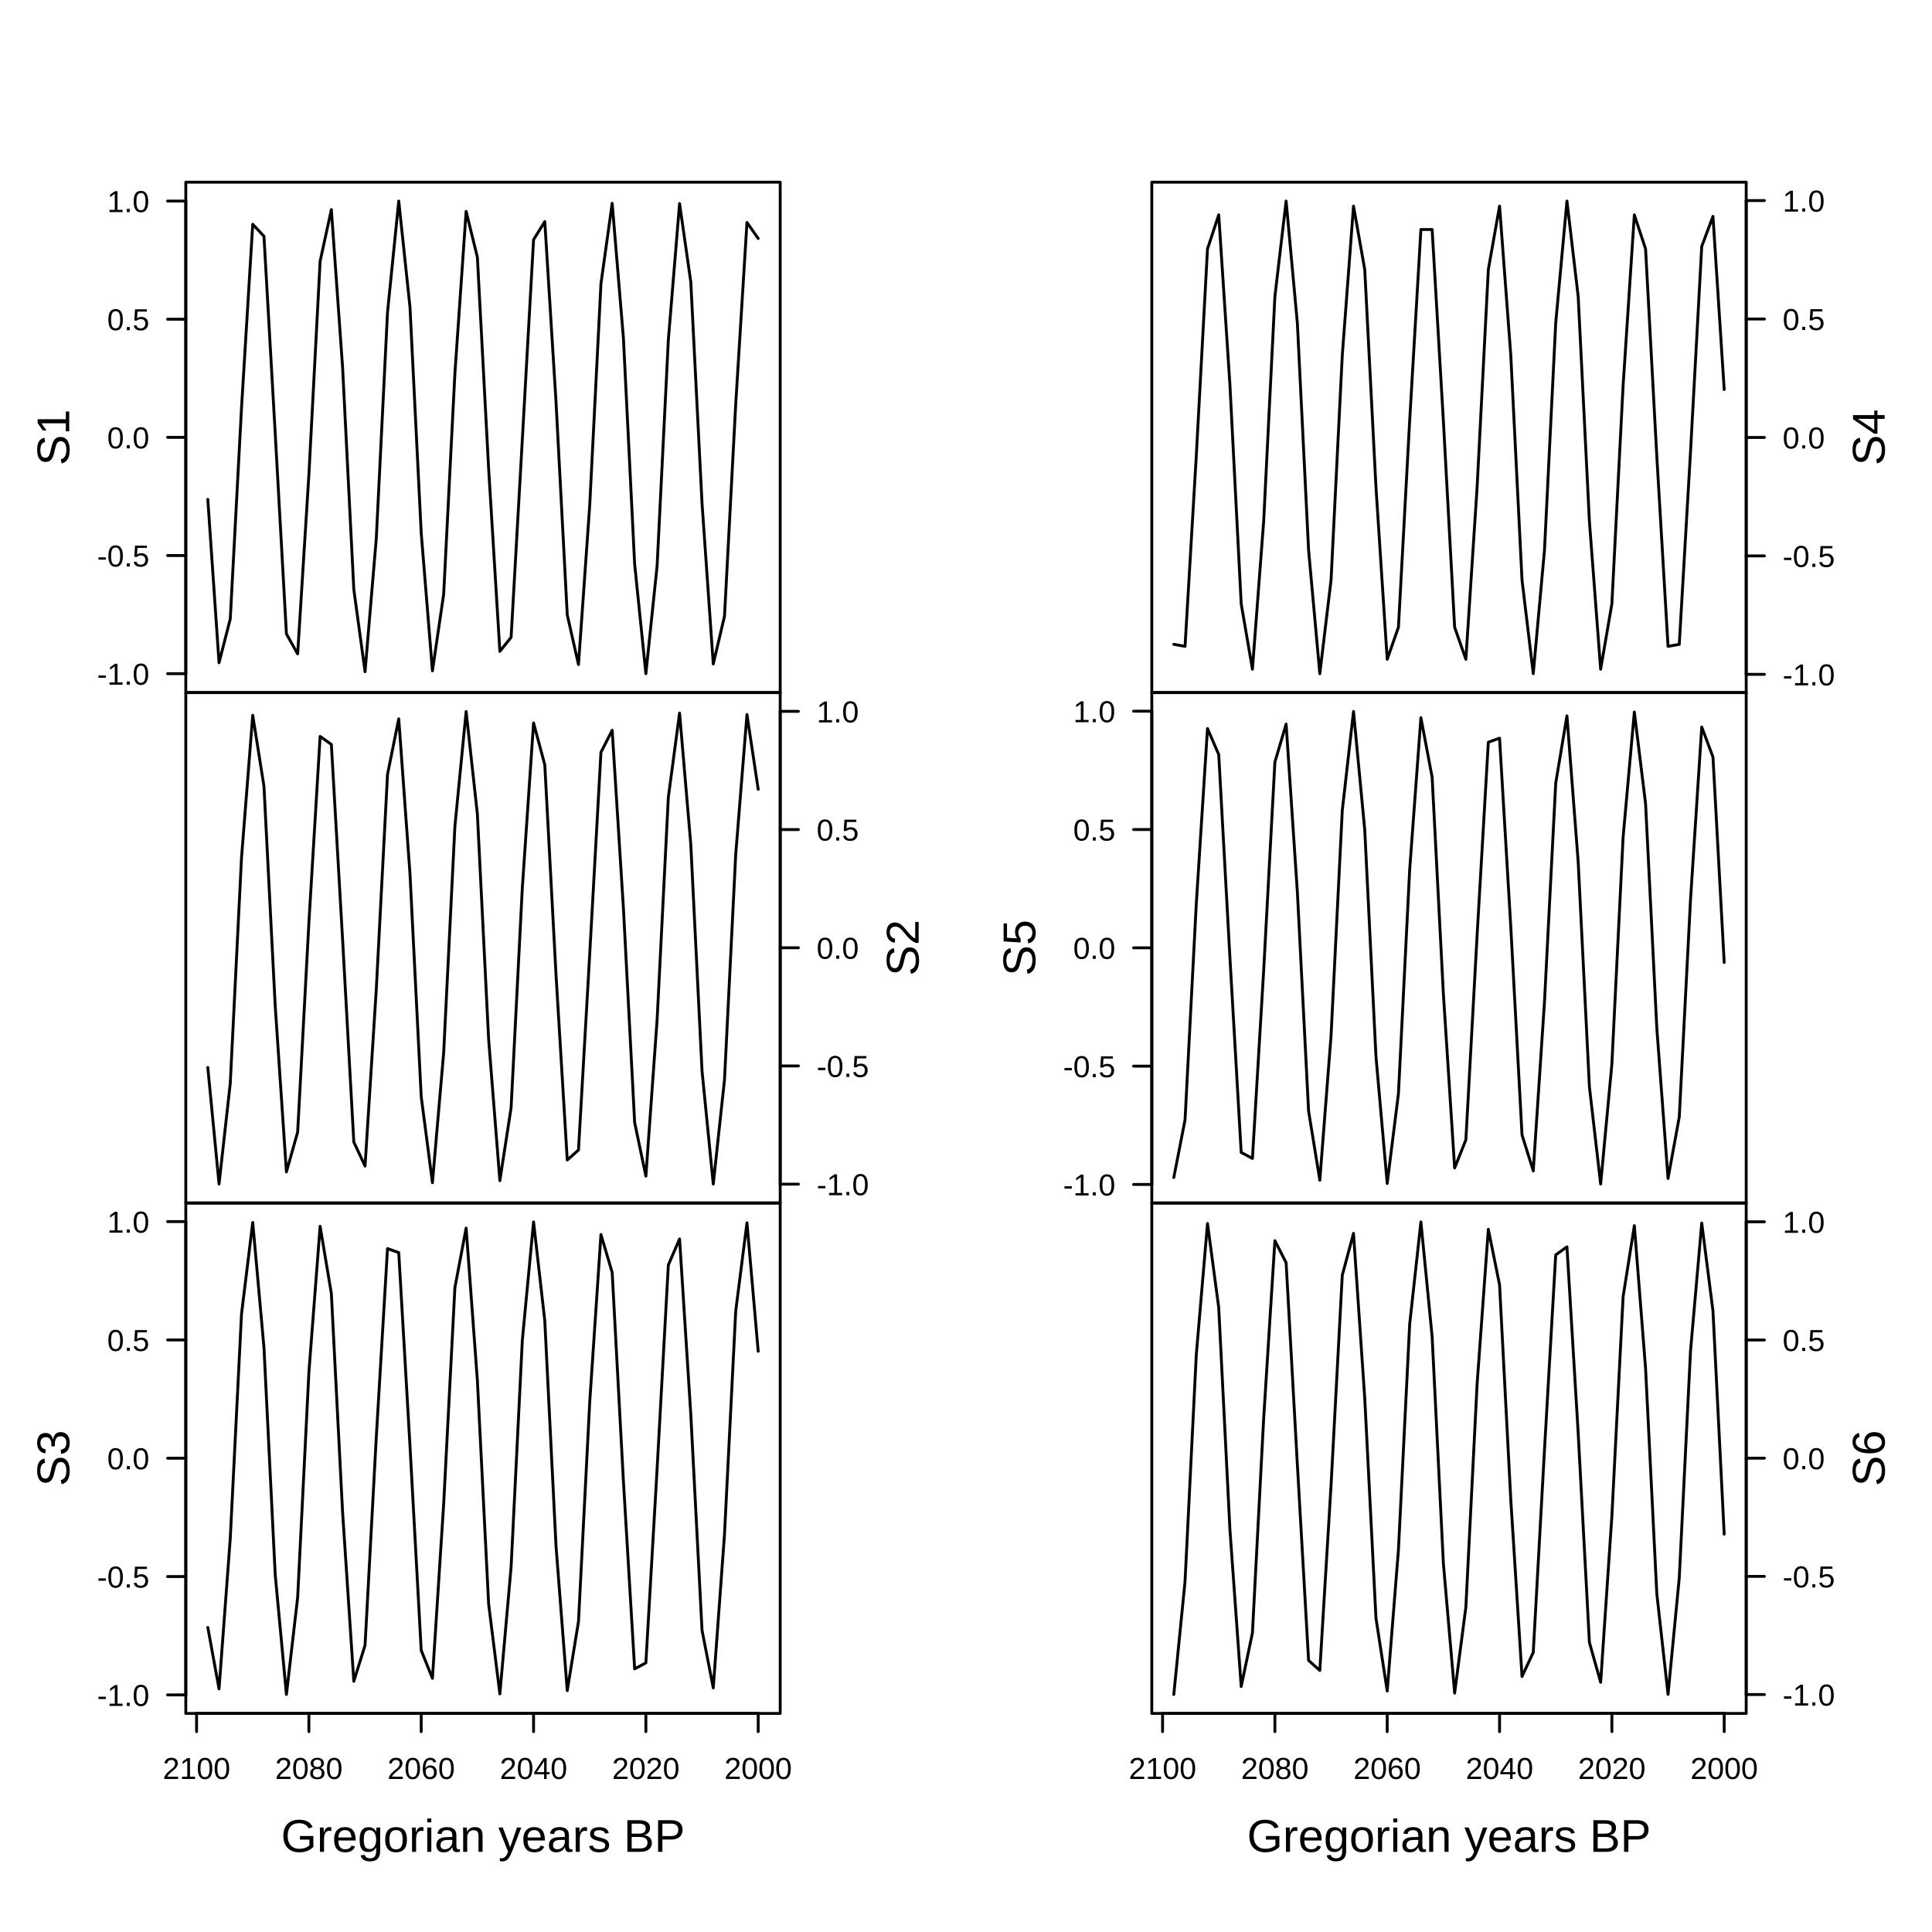
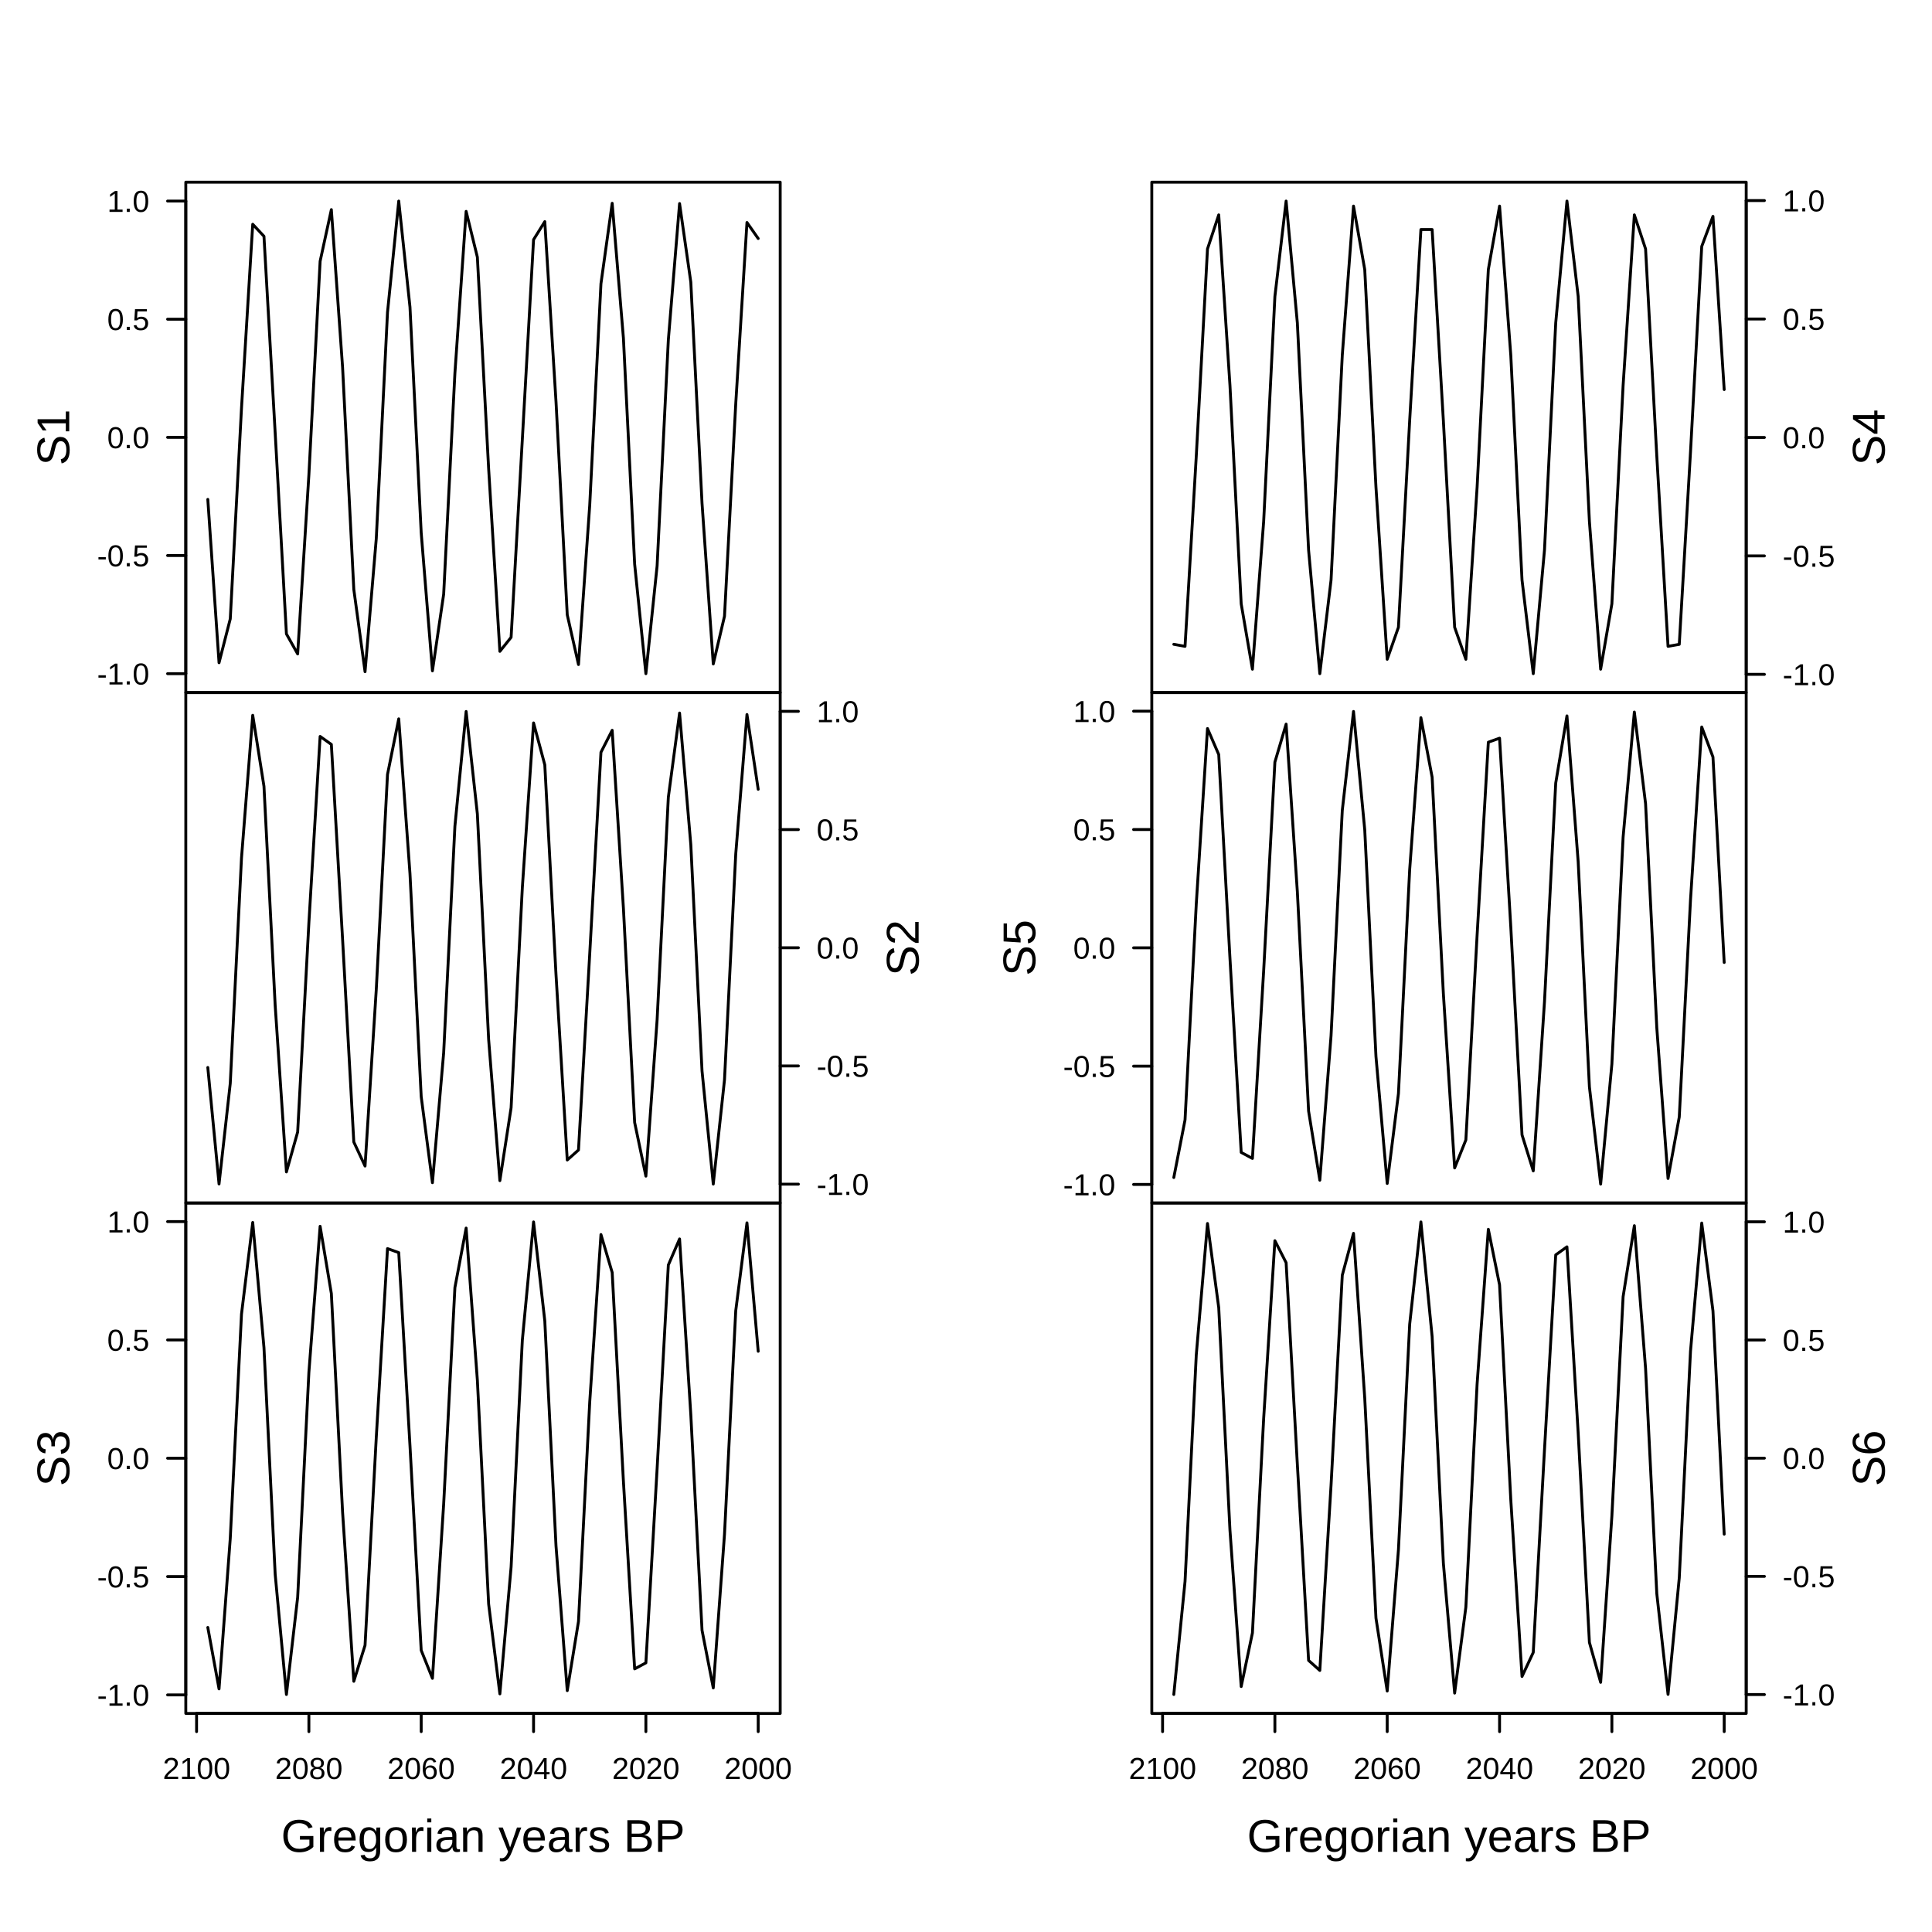
<svg xmlns="http://www.w3.org/2000/svg" class="svglite" width="504.00pt" height="504.00pt" viewBox="0 0 504.00 504.00">
  <defs>
    <style type="text/css">
    .svglite line, .svglite polyline, .svglite polygon, .svglite path, .svglite rect, .svglite circle {
      fill: none;
      stroke: #000000;
      stroke-linecap: round;
      stroke-linejoin: round;
      stroke-miterlimit: 10.00;
    }
    .svglite text {
      white-space: pre;
    }
  </style>
  </defs>
  <rect width="100%" height="100%" style="stroke: none; fill: #FFFFFF;" />
  <defs>
    <clipPath id="cpMC4wMHw1MDQuMDB8MC4wMHw1MDQuMDA=">
      <rect x="0.00" y="0.00" width="504.00" height="504.00" />
    </clipPath>
  </defs>
  <g clip-path="url(#cpMC4wMHw1MDQuMDB8MC4wMHw1MDQuMDA=)">
</g>
  <defs>
    <clipPath id="cpNDguNDd8MjAzLjUzfDQ3LjUyfDE4MC42Nw==">
      <rect x="48.47" y="47.52" width="155.06" height="133.15" />
    </clipPath>
  </defs>
  <g clip-path="url(#cpNDguNDd8MjAzLjUzfDQ3LjUyfDE4MC42Nw==)">
    <polyline points="54.21,130.27 57.14,172.89 60.07,161.45 63.00,106.48 65.93,58.50 68.86,61.64 71.79,113.00 74.72,165.37 77.65,170.59 80.58,123.87 83.51,68.16 86.44,54.68 89.37,95.82 92.30,153.77 95.23,175.23 98.16,140.49 101.09,81.48 104.02,52.45 106.95,80.10 109.88,139.00 112.81,175.00 115.74,155.00 118.67,97.39 121.60,55.14 124.53,67.08 127.47,122.25 130.40,169.92 133.33,166.26 136.26,114.64 139.19,62.52 142.12,57.81 145.05,104.85 147.98,160.39 150.91,173.36 153.84,131.84 156.77,74.00 159.70,53.03 162.63,88.19 165.56,147.17 168.49,175.74 171.42,147.63 174.35,88.69 177.28,53.10 180.21,73.59 183.14,131.32 186.07,173.21 189.00,160.75 191.93,105.39 194.86,58.04 197.79,62.22 " style="stroke-width: 0.75;" />
  </g>
  <g clip-path="url(#cpMC4wMHw1MDQuMDB8MC4wMHw1MDQuMDA=)">
    <polygon points="48.47,180.67 203.53,180.67 203.53,47.52 48.47,47.52 " style="stroke-width: 0.75;" />
    <line x1="48.47" y1="175.74" x2="48.47" y2="52.45" style="stroke-width: 0.75;" />
    <line x1="48.47" y1="175.74" x2="43.72" y2="175.74" style="stroke-width: 0.75;" />
    <line x1="48.47" y1="144.92" x2="43.72" y2="144.92" style="stroke-width: 0.75;" />
    <line x1="48.47" y1="114.09" x2="43.72" y2="114.09" style="stroke-width: 0.75;" />
    <line x1="48.47" y1="83.27" x2="43.72" y2="83.27" style="stroke-width: 0.75;" />
    <line x1="48.47" y1="52.45" x2="43.72" y2="52.45" style="stroke-width: 0.75;" />
-     <text x="38.97" y="178.62" text-anchor="end" style="font-size: 7.92px; font-family: &quot;Arial&quot;;" textLength="15.43px" lengthAdjust="spacingAndGlyphs">-1.0</text>
-     <text x="38.97" y="147.80" text-anchor="end" style="font-size: 7.92px; font-family: &quot;Arial&quot;;" textLength="15.43px" lengthAdjust="spacingAndGlyphs">-0.5</text>
-     <text x="38.97" y="116.97" text-anchor="end" style="font-size: 7.92px; font-family: &quot;Arial&quot;;" textLength="12.58px" lengthAdjust="spacingAndGlyphs">0.0</text>
-     <text x="38.97" y="86.15" text-anchor="end" style="font-size: 7.92px; font-family: &quot;Arial&quot;;" textLength="12.58px" lengthAdjust="spacingAndGlyphs">0.5</text>
-     <text x="38.97" y="55.33" text-anchor="end" style="font-size: 7.92px; font-family: &quot;Arial&quot;;" textLength="12.58px" lengthAdjust="spacingAndGlyphs">1.0</text>
-     <text transform="translate(18.06,114.10) rotate(-90)" text-anchor="middle" style="font-size: 12.00px; font-family: &quot;Arial&quot;;" textLength="15.26px" lengthAdjust="spacingAndGlyphs">S1</text>
+     <text x="38.97" y="178.57" text-anchor="end" style="font-size: 7.92px; font-family: &quot;Arial&quot;;" textLength="13.71px" lengthAdjust="spacingAndGlyphs">-1.0</text>
+     <text x="38.97" y="147.74" text-anchor="end" style="font-size: 7.92px; font-family: &quot;Arial&quot;;" textLength="13.71px" lengthAdjust="spacingAndGlyphs">-0.5</text>
+     <text x="38.97" y="116.92" text-anchor="end" style="font-size: 7.92px; font-family: &quot;Arial&quot;;" textLength="11.16px" lengthAdjust="spacingAndGlyphs">0.0</text>
+     <text x="38.97" y="86.10" text-anchor="end" style="font-size: 7.92px; font-family: &quot;Arial&quot;;" textLength="11.16px" lengthAdjust="spacingAndGlyphs">0.5</text>
+     <text x="38.97" y="55.27" text-anchor="end" style="font-size: 7.92px; font-family: &quot;Arial&quot;;" textLength="11.16px" lengthAdjust="spacingAndGlyphs">1.0</text>
+     <text transform="translate(18.06,114.10) rotate(-90)" text-anchor="middle" style="font-size: 12.00px; font-family: &quot;Arial&quot;;" textLength="13.45px" lengthAdjust="spacingAndGlyphs">S1</text>
  </g>
  <defs>
    <clipPath id="cpNDguNDd8MjAzLjUzfDE4MC42N3wzMTMuODI=">
      <rect x="48.47" y="180.67" width="155.06" height="133.15" />
    </clipPath>
  </defs>
  <g clip-path="url(#cpNDguNDd8MjAzLjUzfDE4MC42N3wzMTMuODI=)">
    <polyline points="54.21,278.47 57.14,308.86 60.07,282.60 63.00,223.83 65.93,186.59 68.86,205.11 71.79,262.36 74.72,305.72 77.65,295.31 80.58,240.70 83.51,192.11 86.44,194.20 89.37,245.06 92.30,297.92 95.23,304.19 98.16,258.10 101.09,202.03 104.02,187.52 106.95,227.92 109.88,286.08 112.81,308.53 115.74,274.63 118.67,215.55 121.60,185.60 124.53,212.33 127.47,271.15 130.40,307.99 133.33,288.98 136.26,231.59 139.19,188.59 142.12,199.52 145.05,254.32 147.98,302.61 150.91,300.00 153.84,248.88 156.77,196.25 159.70,190.51 162.63,236.92 165.56,292.82 168.49,306.82 171.42,266.04 174.35,207.98 177.28,186.01 180.21,220.34 183.14,279.40 186.07,308.89 189.00,281.70 191.93,222.83 194.86,186.40 197.79,205.91 " style="stroke-width: 0.75;" />
  </g>
  <g clip-path="url(#cpMC4wMHw1MDQuMDB8MC4wMHw1MDQuMDA=)">
    <polygon points="48.47,313.82 203.53,313.82 203.53,180.67 48.47,180.67 " style="stroke-width: 0.75;" />
    <line x1="203.53" y1="308.91" x2="203.53" y2="185.57" style="stroke-width: 0.75;" />
    <line x1="203.53" y1="308.91" x2="208.28" y2="308.91" style="stroke-width: 0.75;" />
    <line x1="203.53" y1="278.07" x2="208.28" y2="278.07" style="stroke-width: 0.75;" />
    <line x1="203.53" y1="247.24" x2="208.28" y2="247.24" style="stroke-width: 0.75;" />
    <line x1="203.53" y1="216.41" x2="208.28" y2="216.41" style="stroke-width: 0.75;" />
    <line x1="203.53" y1="185.57" x2="208.28" y2="185.57" style="stroke-width: 0.75;" />
-     <text x="213.03" y="311.79" style="font-size: 7.92px; font-family: &quot;Arial&quot;;" textLength="15.43px" lengthAdjust="spacingAndGlyphs">-1.0</text>
-     <text x="213.03" y="280.95" style="font-size: 7.92px; font-family: &quot;Arial&quot;;" textLength="15.43px" lengthAdjust="spacingAndGlyphs">-0.5</text>
-     <text x="213.03" y="250.12" style="font-size: 7.92px; font-family: &quot;Arial&quot;;" textLength="12.58px" lengthAdjust="spacingAndGlyphs">0.0</text>
-     <text x="213.03" y="219.29" style="font-size: 7.92px; font-family: &quot;Arial&quot;;" textLength="12.58px" lengthAdjust="spacingAndGlyphs">0.5</text>
-     <text x="213.03" y="188.45" style="font-size: 7.92px; font-family: &quot;Arial&quot;;" textLength="12.58px" lengthAdjust="spacingAndGlyphs">1.0</text>
-     <text transform="translate(239.64,247.25) rotate(-90)" text-anchor="middle" style="font-size: 12.00px; font-family: &quot;Arial&quot;;" textLength="15.26px" lengthAdjust="spacingAndGlyphs">S2</text>
+     <text x="213.03" y="311.73" style="font-size: 7.92px; font-family: &quot;Arial&quot;;" textLength="13.71px" lengthAdjust="spacingAndGlyphs">-1.0</text>
+     <text x="213.03" y="280.90" style="font-size: 7.92px; font-family: &quot;Arial&quot;;" textLength="13.71px" lengthAdjust="spacingAndGlyphs">-0.5</text>
+     <text x="213.03" y="250.07" style="font-size: 7.92px; font-family: &quot;Arial&quot;;" textLength="11.16px" lengthAdjust="spacingAndGlyphs">0.0</text>
+     <text x="213.03" y="219.23" style="font-size: 7.92px; font-family: &quot;Arial&quot;;" textLength="11.16px" lengthAdjust="spacingAndGlyphs">0.5</text>
+     <text x="213.03" y="188.40" style="font-size: 7.92px; font-family: &quot;Arial&quot;;" textLength="11.16px" lengthAdjust="spacingAndGlyphs">1.0</text>
+     <text transform="translate(239.64,247.25) rotate(-90)" text-anchor="middle" style="font-size: 12.00px; font-family: &quot;Arial&quot;;" textLength="13.45px" lengthAdjust="spacingAndGlyphs">S2</text>
  </g>
  <defs>
    <clipPath id="cpNDguNDd8MjAzLjUzfDMxMy44Mnw0NDYuOTg=">
      <rect x="48.47" y="313.82" width="155.06" height="133.15" />
    </clipPath>
  </defs>
  <g clip-path="url(#cpNDguNDd8MjAzLjUzfDMxMy44Mnw0NDYuOTg=)">
    <polyline points="54.21,424.55 57.14,440.58 60.07,401.30 63.00,342.82 65.93,318.90 68.86,351.54 71.79,410.73 74.72,442.04 77.65,416.70 80.58,358.00 83.51,319.90 86.44,337.44 89.37,394.49 92.30,438.60 95.23,429.21 98.16,374.96 101.09,325.72 104.02,326.77 106.95,377.14 109.88,430.52 112.81,437.83 115.74,392.36 118.67,335.90 121.60,320.37 124.53,360.04 127.47,418.44 130.40,441.88 133.33,408.81 136.26,349.63 139.19,318.76 142.12,344.57 145.05,403.34 147.98,441.03 150.91,422.99 153.84,365.80 156.77,322.05 159.70,331.96 162.63,386.41 165.56,435.36 168.49,433.79 171.42,383.15 174.35,330.00 177.28,323.20 180.21,369.01 183.14,425.30 186.07,440.33 189.00,400.27 191.93,341.96 194.86,319.00 197.79,352.51 " style="stroke-width: 0.75;" />
  </g>
  <g clip-path="url(#cpMC4wMHw1MDQuMDB8MC4wMHw1MDQuMDA=)">
    <polygon points="48.47,446.98 203.53,446.98 203.53,313.82 48.47,313.82 " style="stroke-width: 0.75;" />
    <line x1="197.79" y1="446.98" x2="51.28" y2="446.98" style="stroke-width: 0.75;" />
    <line x1="197.79" y1="446.98" x2="197.79" y2="451.73" style="stroke-width: 0.75;" />
    <line x1="168.49" y1="446.98" x2="168.49" y2="451.73" style="stroke-width: 0.75;" />
    <line x1="139.19" y1="446.98" x2="139.19" y2="451.73" style="stroke-width: 0.75;" />
    <line x1="109.88" y1="446.98" x2="109.88" y2="451.73" style="stroke-width: 0.75;" />
    <line x1="80.58" y1="446.98" x2="80.58" y2="451.73" style="stroke-width: 0.75;" />
    <line x1="51.28" y1="446.98" x2="51.28" y2="451.73" style="stroke-width: 0.75;" />
-     <text x="51.28" y="464.08" text-anchor="middle" style="font-size: 7.92px; font-family: &quot;Arial&quot;;" textLength="20.13px" lengthAdjust="spacingAndGlyphs">2100</text>
-     <text x="80.58" y="464.08" text-anchor="middle" style="font-size: 7.92px; font-family: &quot;Arial&quot;;" textLength="20.13px" lengthAdjust="spacingAndGlyphs">2080</text>
-     <text x="109.88" y="464.08" text-anchor="middle" style="font-size: 7.92px; font-family: &quot;Arial&quot;;" textLength="20.13px" lengthAdjust="spacingAndGlyphs">2060</text>
-     <text x="139.19" y="464.08" text-anchor="middle" style="font-size: 7.92px; font-family: &quot;Arial&quot;;" textLength="20.13px" lengthAdjust="spacingAndGlyphs">2040</text>
-     <text x="168.49" y="464.08" text-anchor="middle" style="font-size: 7.92px; font-family: &quot;Arial&quot;;" textLength="20.13px" lengthAdjust="spacingAndGlyphs">2020</text>
-     <text x="197.79" y="464.08" text-anchor="middle" style="font-size: 7.92px; font-family: &quot;Arial&quot;;" textLength="20.13px" lengthAdjust="spacingAndGlyphs">2000</text>
+     <text x="51.28" y="464.08" text-anchor="middle" style="font-size: 7.92px; font-family: &quot;Arial&quot;;" textLength="18.09px" lengthAdjust="spacingAndGlyphs">2100</text>
+     <text x="80.58" y="464.08" text-anchor="middle" style="font-size: 7.92px; font-family: &quot;Arial&quot;;" textLength="18.09px" lengthAdjust="spacingAndGlyphs">2080</text>
+     <text x="109.88" y="464.08" text-anchor="middle" style="font-size: 7.92px; font-family: &quot;Arial&quot;;" textLength="18.09px" lengthAdjust="spacingAndGlyphs">2060</text>
+     <text x="139.19" y="464.08" text-anchor="middle" style="font-size: 7.92px; font-family: &quot;Arial&quot;;" textLength="18.09px" lengthAdjust="spacingAndGlyphs">2040</text>
+     <text x="168.49" y="464.08" text-anchor="middle" style="font-size: 7.92px; font-family: &quot;Arial&quot;;" textLength="18.09px" lengthAdjust="spacingAndGlyphs">2020</text>
+     <text x="197.79" y="464.08" text-anchor="middle" style="font-size: 7.92px; font-family: &quot;Arial&quot;;" textLength="18.09px" lengthAdjust="spacingAndGlyphs">2000</text>
    <line x1="48.47" y1="442.15" x2="48.47" y2="318.68" style="stroke-width: 0.75;" />
    <line x1="48.47" y1="442.15" x2="43.72" y2="442.15" style="stroke-width: 0.75;" />
    <line x1="48.47" y1="411.28" x2="43.72" y2="411.28" style="stroke-width: 0.75;" />
    <line x1="48.47" y1="380.41" x2="43.72" y2="380.41" style="stroke-width: 0.75;" />
    <line x1="48.47" y1="349.55" x2="43.72" y2="349.55" style="stroke-width: 0.75;" />
    <line x1="48.47" y1="318.68" x2="43.72" y2="318.68" style="stroke-width: 0.75;" />
-     <text x="38.97" y="445.03" text-anchor="end" style="font-size: 7.92px; font-family: &quot;Arial&quot;;" textLength="15.43px" lengthAdjust="spacingAndGlyphs">-1.0</text>
-     <text x="38.97" y="414.16" text-anchor="end" style="font-size: 7.92px; font-family: &quot;Arial&quot;;" textLength="15.43px" lengthAdjust="spacingAndGlyphs">-0.5</text>
-     <text x="38.97" y="383.29" text-anchor="end" style="font-size: 7.92px; font-family: &quot;Arial&quot;;" textLength="12.58px" lengthAdjust="spacingAndGlyphs">0.0</text>
-     <text x="38.97" y="352.43" text-anchor="end" style="font-size: 7.92px; font-family: &quot;Arial&quot;;" textLength="12.58px" lengthAdjust="spacingAndGlyphs">0.5</text>
-     <text x="38.97" y="321.56" text-anchor="end" style="font-size: 7.92px; font-family: &quot;Arial&quot;;" textLength="12.58px" lengthAdjust="spacingAndGlyphs">1.0</text>
-     <text x="126.00" y="483.09" text-anchor="middle" style="font-size: 12.00px; font-family: &quot;Arial&quot;;" textLength="115.70px" lengthAdjust="spacingAndGlyphs">Gregorian years BP</text>
-     <text transform="translate(18.06,380.40) rotate(-90)" text-anchor="middle" style="font-size: 12.00px; font-family: &quot;Arial&quot;;" textLength="15.26px" lengthAdjust="spacingAndGlyphs">S3</text>
+     <text x="38.97" y="444.97" text-anchor="end" style="font-size: 7.92px; font-family: &quot;Arial&quot;;" textLength="13.71px" lengthAdjust="spacingAndGlyphs">-1.0</text>
+     <text x="38.97" y="414.11" text-anchor="end" style="font-size: 7.92px; font-family: &quot;Arial&quot;;" textLength="13.71px" lengthAdjust="spacingAndGlyphs">-0.5</text>
+     <text x="38.97" y="383.24" text-anchor="end" style="font-size: 7.92px; font-family: &quot;Arial&quot;;" textLength="11.16px" lengthAdjust="spacingAndGlyphs">0.0</text>
+     <text x="38.97" y="352.37" text-anchor="end" style="font-size: 7.92px; font-family: &quot;Arial&quot;;" textLength="11.16px" lengthAdjust="spacingAndGlyphs">0.5</text>
+     <text x="38.97" y="321.51" text-anchor="end" style="font-size: 7.92px; font-family: &quot;Arial&quot;;" textLength="11.16px" lengthAdjust="spacingAndGlyphs">1.0</text>
+     <text x="126.00" y="483.09" text-anchor="middle" style="font-size: 12.00px; font-family: &quot;Arial&quot;;" textLength="108.90px" lengthAdjust="spacingAndGlyphs">Gregorian years BP</text>
+     <text transform="translate(18.06,380.40) rotate(-90)" text-anchor="middle" style="font-size: 12.00px; font-family: &quot;Arial&quot;;" textLength="13.45px" lengthAdjust="spacingAndGlyphs">S3</text>
  </g>
  <defs>
    <clipPath id="cpMzAwLjQ3fDQ1NS41M3w0Ny41MnwxODAuNjc=">
      <rect x="300.47" y="47.52" width="155.06" height="133.15" />
    </clipPath>
  </defs>
  <g clip-path="url(#cpMzAwLjQ3fDQ1NS41M3w0Ny41MnwxODAuNjc=)">
    <polyline points="306.21,168.08 309.14,168.61 312.07,119.03 315.00,64.93 317.93,56.05 320.86,100.55 323.79,157.52 326.72,174.58 329.65,136.05 332.58,77.35 335.51,52.45 338.44,84.25 341.37,143.50 344.30,175.74 347.23,151.32 350.16,92.69 353.09,53.76 356.02,70.32 358.95,127.14 361.88,171.99 364.81,163.63 367.74,109.74 370.67,59.88 373.60,59.88 376.53,109.74 379.47,163.63 382.40,171.99 385.33,127.14 388.26,70.32 391.19,53.76 394.12,92.69 397.05,151.32 399.98,175.74 402.91,143.50 405.84,84.25 408.77,52.45 411.70,77.35 414.63,136.05 417.56,174.58 420.49,157.52 423.42,100.55 426.35,56.05 429.28,64.93 432.21,119.03 435.14,168.61 438.07,168.09 441.00,117.94 443.93,64.28 446.86,56.44 449.79,101.62 " style="stroke-width: 0.75;" />
  </g>
  <g clip-path="url(#cpMC4wMHw1MDQuMDB8MC4wMHw1MDQuMDA=)">
    <polygon points="300.47,180.67 455.53,180.67 455.53,47.52 300.47,47.52 " style="stroke-width: 0.75;" />
    <line x1="455.53" y1="175.92" x2="455.53" y2="52.32" style="stroke-width: 0.75;" />
    <line x1="455.53" y1="175.92" x2="460.28" y2="175.92" style="stroke-width: 0.75;" />
    <line x1="455.53" y1="145.02" x2="460.28" y2="145.02" style="stroke-width: 0.75;" />
    <line x1="455.53" y1="114.12" x2="460.28" y2="114.12" style="stroke-width: 0.75;" />
    <line x1="455.53" y1="83.22" x2="460.28" y2="83.22" style="stroke-width: 0.75;" />
    <line x1="455.53" y1="52.32" x2="460.28" y2="52.32" style="stroke-width: 0.75;" />
-     <text x="465.03" y="178.80" style="font-size: 7.92px; font-family: &quot;Arial&quot;;" textLength="15.43px" lengthAdjust="spacingAndGlyphs">-1.0</text>
-     <text x="465.03" y="147.90" style="font-size: 7.92px; font-family: &quot;Arial&quot;;" textLength="15.43px" lengthAdjust="spacingAndGlyphs">-0.5</text>
-     <text x="465.03" y="117.00" style="font-size: 7.92px; font-family: &quot;Arial&quot;;" textLength="12.58px" lengthAdjust="spacingAndGlyphs">0.0</text>
-     <text x="465.03" y="86.10" style="font-size: 7.92px; font-family: &quot;Arial&quot;;" textLength="12.58px" lengthAdjust="spacingAndGlyphs">0.5</text>
-     <text x="465.03" y="55.20" style="font-size: 7.92px; font-family: &quot;Arial&quot;;" textLength="12.58px" lengthAdjust="spacingAndGlyphs">1.0</text>
-     <text transform="translate(491.64,114.10) rotate(-90)" text-anchor="middle" style="font-size: 12.00px; font-family: &quot;Arial&quot;;" textLength="15.26px" lengthAdjust="spacingAndGlyphs">S4</text>
+     <text x="465.03" y="178.74" style="font-size: 7.92px; font-family: &quot;Arial&quot;;" textLength="13.71px" lengthAdjust="spacingAndGlyphs">-1.0</text>
+     <text x="465.03" y="147.84" style="font-size: 7.92px; font-family: &quot;Arial&quot;;" textLength="13.71px" lengthAdjust="spacingAndGlyphs">-0.5</text>
+     <text x="465.03" y="116.94" style="font-size: 7.92px; font-family: &quot;Arial&quot;;" textLength="11.16px" lengthAdjust="spacingAndGlyphs">0.0</text>
+     <text x="465.03" y="86.04" style="font-size: 7.92px; font-family: &quot;Arial&quot;;" textLength="11.16px" lengthAdjust="spacingAndGlyphs">0.5</text>
+     <text x="465.03" y="55.14" style="font-size: 7.92px; font-family: &quot;Arial&quot;;" textLength="11.16px" lengthAdjust="spacingAndGlyphs">1.0</text>
+     <text transform="translate(491.64,114.10) rotate(-90)" text-anchor="middle" style="font-size: 12.00px; font-family: &quot;Arial&quot;;" textLength="13.45px" lengthAdjust="spacingAndGlyphs">S4</text>
  </g>
  <defs>
    <clipPath id="cpMzAwLjQ3fDQ1NS41M3wxODAuNjd8MzEzLjgy">
      <rect x="300.47" y="180.67" width="155.06" height="133.15" />
    </clipPath>
  </defs>
  <g clip-path="url(#cpMzAwLjQ3fDQ1NS41M3wxODAuNjd8MzEzLjgy)">
    <polyline points="306.21,307.18 309.14,292.15 312.07,235.86 315.00,190.05 317.93,196.84 320.86,249.99 323.79,300.63 326.72,302.20 329.65,253.26 332.58,198.81 335.51,188.90 338.44,232.65 341.37,289.84 344.30,307.88 347.23,270.19 350.16,211.42 353.09,185.60 356.02,216.47 358.95,275.65 361.88,308.73 364.81,285.29 367.74,226.89 370.67,187.22 373.60,202.75 376.53,259.20 379.47,304.68 382.40,297.37 385.33,243.99 388.26,193.62 391.19,192.57 394.12,241.81 397.05,296.06 399.98,305.45 402.91,261.34 405.84,204.29 408.77,186.75 411.70,224.84 414.63,283.55 417.56,308.89 420.49,277.58 423.42,218.39 426.35,185.75 429.28,209.66 432.21,268.15 435.14,307.43 438.07,291.39 441.00,234.79 443.93,189.65 446.86,197.48 449.79,251.08 " style="stroke-width: 0.75;" />
  </g>
  <g clip-path="url(#cpMC4wMHw1MDQuMDB8MC4wMHw1MDQuMDA=)">
    <polygon points="300.47,313.82 455.53,313.82 455.53,180.67 300.47,180.67 " style="stroke-width: 0.75;" />
    <line x1="300.47" y1="308.99" x2="300.47" y2="185.53" style="stroke-width: 0.75;" />
    <line x1="300.47" y1="308.99" x2="295.72" y2="308.99" style="stroke-width: 0.75;" />
    <line x1="300.47" y1="278.13" x2="295.72" y2="278.13" style="stroke-width: 0.75;" />
    <line x1="300.47" y1="247.26" x2="295.72" y2="247.26" style="stroke-width: 0.75;" />
    <line x1="300.47" y1="216.40" x2="295.72" y2="216.40" style="stroke-width: 0.75;" />
    <line x1="300.47" y1="185.53" x2="295.72" y2="185.53" style="stroke-width: 0.75;" />
-     <text x="290.97" y="311.87" text-anchor="end" style="font-size: 7.92px; font-family: &quot;Arial&quot;;" textLength="15.43px" lengthAdjust="spacingAndGlyphs">-1.0</text>
-     <text x="290.97" y="281.01" text-anchor="end" style="font-size: 7.92px; font-family: &quot;Arial&quot;;" textLength="15.43px" lengthAdjust="spacingAndGlyphs">-0.5</text>
-     <text x="290.97" y="250.14" text-anchor="end" style="font-size: 7.92px; font-family: &quot;Arial&quot;;" textLength="12.58px" lengthAdjust="spacingAndGlyphs">0.0</text>
-     <text x="290.97" y="219.28" text-anchor="end" style="font-size: 7.92px; font-family: &quot;Arial&quot;;" textLength="12.58px" lengthAdjust="spacingAndGlyphs">0.5</text>
-     <text x="290.97" y="188.41" text-anchor="end" style="font-size: 7.92px; font-family: &quot;Arial&quot;;" textLength="12.58px" lengthAdjust="spacingAndGlyphs">1.0</text>
-     <text transform="translate(270.06,247.25) rotate(-90)" text-anchor="middle" style="font-size: 12.00px; font-family: &quot;Arial&quot;;" textLength="15.26px" lengthAdjust="spacingAndGlyphs">S5</text>
+     <text x="290.97" y="311.82" text-anchor="end" style="font-size: 7.92px; font-family: &quot;Arial&quot;;" textLength="13.71px" lengthAdjust="spacingAndGlyphs">-1.0</text>
+     <text x="290.97" y="280.95" text-anchor="end" style="font-size: 7.92px; font-family: &quot;Arial&quot;;" textLength="13.71px" lengthAdjust="spacingAndGlyphs">-0.5</text>
+     <text x="290.97" y="250.09" text-anchor="end" style="font-size: 7.92px; font-family: &quot;Arial&quot;;" textLength="11.16px" lengthAdjust="spacingAndGlyphs">0.0</text>
+     <text x="290.97" y="219.22" text-anchor="end" style="font-size: 7.92px; font-family: &quot;Arial&quot;;" textLength="11.16px" lengthAdjust="spacingAndGlyphs">0.5</text>
+     <text x="290.97" y="188.36" text-anchor="end" style="font-size: 7.92px; font-family: &quot;Arial&quot;;" textLength="11.16px" lengthAdjust="spacingAndGlyphs">1.0</text>
+     <text transform="translate(270.06,247.25) rotate(-90)" text-anchor="middle" style="font-size: 12.00px; font-family: &quot;Arial&quot;;" textLength="13.45px" lengthAdjust="spacingAndGlyphs">S5</text>
  </g>
  <defs>
    <clipPath id="cpMzAwLjQ3fDQ1NS41M3wzMTMuODJ8NDQ2Ljk4">
      <rect x="300.47" y="313.82" width="155.06" height="133.15" />
    </clipPath>
  </defs>
  <g clip-path="url(#cpMzAwLjQ3fDQ1NS41M3wzMTMuODJ8NDQ2Ljk4)">
    <polyline points="306.21,442.04 309.14,412.56 312.07,353.50 315.00,319.17 317.93,341.13 320.86,399.19 323.79,439.97 326.72,425.98 329.65,370.07 332.58,323.66 335.51,329.40 338.44,382.03 341.37,433.15 344.30,435.77 347.23,387.47 350.16,332.67 353.09,321.74 356.02,364.74 358.95,422.13 361.88,441.14 364.81,404.31 367.74,345.48 370.67,318.76 373.60,348.70 376.53,407.78 379.47,441.68 382.40,419.24 385.33,361.08 388.26,320.68 391.19,335.18 394.12,391.25 397.05,437.34 399.98,431.07 402.91,378.21 405.84,327.36 408.77,325.26 411.70,373.86 414.63,428.46 417.56,438.87 420.49,395.52 423.42,338.26 426.35,319.74 429.28,356.98 432.21,415.75 435.14,442.01 438.07,411.62 441.00,352.52 443.93,319.05 446.86,341.97 449.79,400.22 " style="stroke-width: 0.75;" />
  </g>
  <g clip-path="url(#cpMC4wMHw1MDQuMDB8MC4wMHw1MDQuMDA=)">
    <polygon points="300.47,446.98 455.53,446.98 455.53,313.82 300.47,313.82 " style="stroke-width: 0.75;" />
    <line x1="449.79" y1="446.98" x2="303.28" y2="446.98" style="stroke-width: 0.75;" />
    <line x1="449.79" y1="446.98" x2="449.79" y2="451.73" style="stroke-width: 0.75;" />
    <line x1="420.49" y1="446.98" x2="420.49" y2="451.73" style="stroke-width: 0.75;" />
    <line x1="391.19" y1="446.98" x2="391.19" y2="451.73" style="stroke-width: 0.75;" />
    <line x1="361.88" y1="446.98" x2="361.88" y2="451.73" style="stroke-width: 0.75;" />
    <line x1="332.58" y1="446.98" x2="332.58" y2="451.73" style="stroke-width: 0.75;" />
    <line x1="303.28" y1="446.98" x2="303.28" y2="451.73" style="stroke-width: 0.75;" />
-     <text x="303.28" y="464.08" text-anchor="middle" style="font-size: 7.92px; font-family: &quot;Arial&quot;;" textLength="20.13px" lengthAdjust="spacingAndGlyphs">2100</text>
-     <text x="332.58" y="464.08" text-anchor="middle" style="font-size: 7.92px; font-family: &quot;Arial&quot;;" textLength="20.13px" lengthAdjust="spacingAndGlyphs">2080</text>
-     <text x="361.88" y="464.08" text-anchor="middle" style="font-size: 7.92px; font-family: &quot;Arial&quot;;" textLength="20.13px" lengthAdjust="spacingAndGlyphs">2060</text>
-     <text x="391.19" y="464.08" text-anchor="middle" style="font-size: 7.92px; font-family: &quot;Arial&quot;;" textLength="20.13px" lengthAdjust="spacingAndGlyphs">2040</text>
-     <text x="420.49" y="464.08" text-anchor="middle" style="font-size: 7.92px; font-family: &quot;Arial&quot;;" textLength="20.13px" lengthAdjust="spacingAndGlyphs">2020</text>
-     <text x="449.79" y="464.08" text-anchor="middle" style="font-size: 7.92px; font-family: &quot;Arial&quot;;" textLength="20.13px" lengthAdjust="spacingAndGlyphs">2000</text>
+     <text x="303.28" y="464.08" text-anchor="middle" style="font-size: 7.92px; font-family: &quot;Arial&quot;;" textLength="18.09px" lengthAdjust="spacingAndGlyphs">2100</text>
+     <text x="332.58" y="464.08" text-anchor="middle" style="font-size: 7.92px; font-family: &quot;Arial&quot;;" textLength="18.09px" lengthAdjust="spacingAndGlyphs">2080</text>
+     <text x="361.88" y="464.08" text-anchor="middle" style="font-size: 7.92px; font-family: &quot;Arial&quot;;" textLength="18.09px" lengthAdjust="spacingAndGlyphs">2060</text>
+     <text x="391.19" y="464.08" text-anchor="middle" style="font-size: 7.92px; font-family: &quot;Arial&quot;;" textLength="18.09px" lengthAdjust="spacingAndGlyphs">2040</text>
+     <text x="420.49" y="464.08" text-anchor="middle" style="font-size: 7.92px; font-family: &quot;Arial&quot;;" textLength="18.09px" lengthAdjust="spacingAndGlyphs">2020</text>
+     <text x="449.79" y="464.08" text-anchor="middle" style="font-size: 7.92px; font-family: &quot;Arial&quot;;" textLength="18.09px" lengthAdjust="spacingAndGlyphs">2000</text>
    <line x1="455.53" y1="442.06" x2="455.53" y2="318.73" style="stroke-width: 0.75;" />
    <line x1="455.53" y1="442.06" x2="460.28" y2="442.06" style="stroke-width: 0.75;" />
    <line x1="455.53" y1="411.23" x2="460.28" y2="411.23" style="stroke-width: 0.75;" />
    <line x1="455.53" y1="380.39" x2="460.28" y2="380.39" style="stroke-width: 0.75;" />
    <line x1="455.53" y1="349.56" x2="460.28" y2="349.56" style="stroke-width: 0.75;" />
    <line x1="455.53" y1="318.73" x2="460.28" y2="318.73" style="stroke-width: 0.75;" />
-     <text x="465.03" y="444.94" style="font-size: 7.92px; font-family: &quot;Arial&quot;;" textLength="15.43px" lengthAdjust="spacingAndGlyphs">-1.0</text>
-     <text x="465.03" y="414.11" style="font-size: 7.92px; font-family: &quot;Arial&quot;;" textLength="15.43px" lengthAdjust="spacingAndGlyphs">-0.5</text>
-     <text x="465.03" y="383.27" style="font-size: 7.92px; font-family: &quot;Arial&quot;;" textLength="12.58px" lengthAdjust="spacingAndGlyphs">0.0</text>
-     <text x="465.03" y="352.44" style="font-size: 7.92px; font-family: &quot;Arial&quot;;" textLength="12.58px" lengthAdjust="spacingAndGlyphs">0.5</text>
-     <text x="465.03" y="321.61" style="font-size: 7.92px; font-family: &quot;Arial&quot;;" textLength="12.58px" lengthAdjust="spacingAndGlyphs">1.0</text>
-     <text x="378.00" y="483.09" text-anchor="middle" style="font-size: 12.00px; font-family: &quot;Arial&quot;;" textLength="115.70px" lengthAdjust="spacingAndGlyphs">Gregorian years BP</text>
-     <text transform="translate(491.64,380.40) rotate(-90)" text-anchor="middle" style="font-size: 12.00px; font-family: &quot;Arial&quot;;" textLength="15.26px" lengthAdjust="spacingAndGlyphs">S6</text>
+     <text x="465.03" y="444.89" style="font-size: 7.92px; font-family: &quot;Arial&quot;;" textLength="13.71px" lengthAdjust="spacingAndGlyphs">-1.0</text>
+     <text x="465.03" y="414.05" style="font-size: 7.92px; font-family: &quot;Arial&quot;;" textLength="13.71px" lengthAdjust="spacingAndGlyphs">-0.5</text>
+     <text x="465.03" y="383.22" style="font-size: 7.92px; font-family: &quot;Arial&quot;;" textLength="11.16px" lengthAdjust="spacingAndGlyphs">0.0</text>
+     <text x="465.03" y="352.39" style="font-size: 7.92px; font-family: &quot;Arial&quot;;" textLength="11.16px" lengthAdjust="spacingAndGlyphs">0.5</text>
+     <text x="465.03" y="321.55" style="font-size: 7.92px; font-family: &quot;Arial&quot;;" textLength="11.16px" lengthAdjust="spacingAndGlyphs">1.0</text>
+     <text x="378.00" y="483.09" text-anchor="middle" style="font-size: 12.00px; font-family: &quot;Arial&quot;;" textLength="108.90px" lengthAdjust="spacingAndGlyphs">Gregorian years BP</text>
+     <text transform="translate(491.64,380.40) rotate(-90)" text-anchor="middle" style="font-size: 12.00px; font-family: &quot;Arial&quot;;" textLength="13.45px" lengthAdjust="spacingAndGlyphs">S6</text>
  </g>
</svg>
